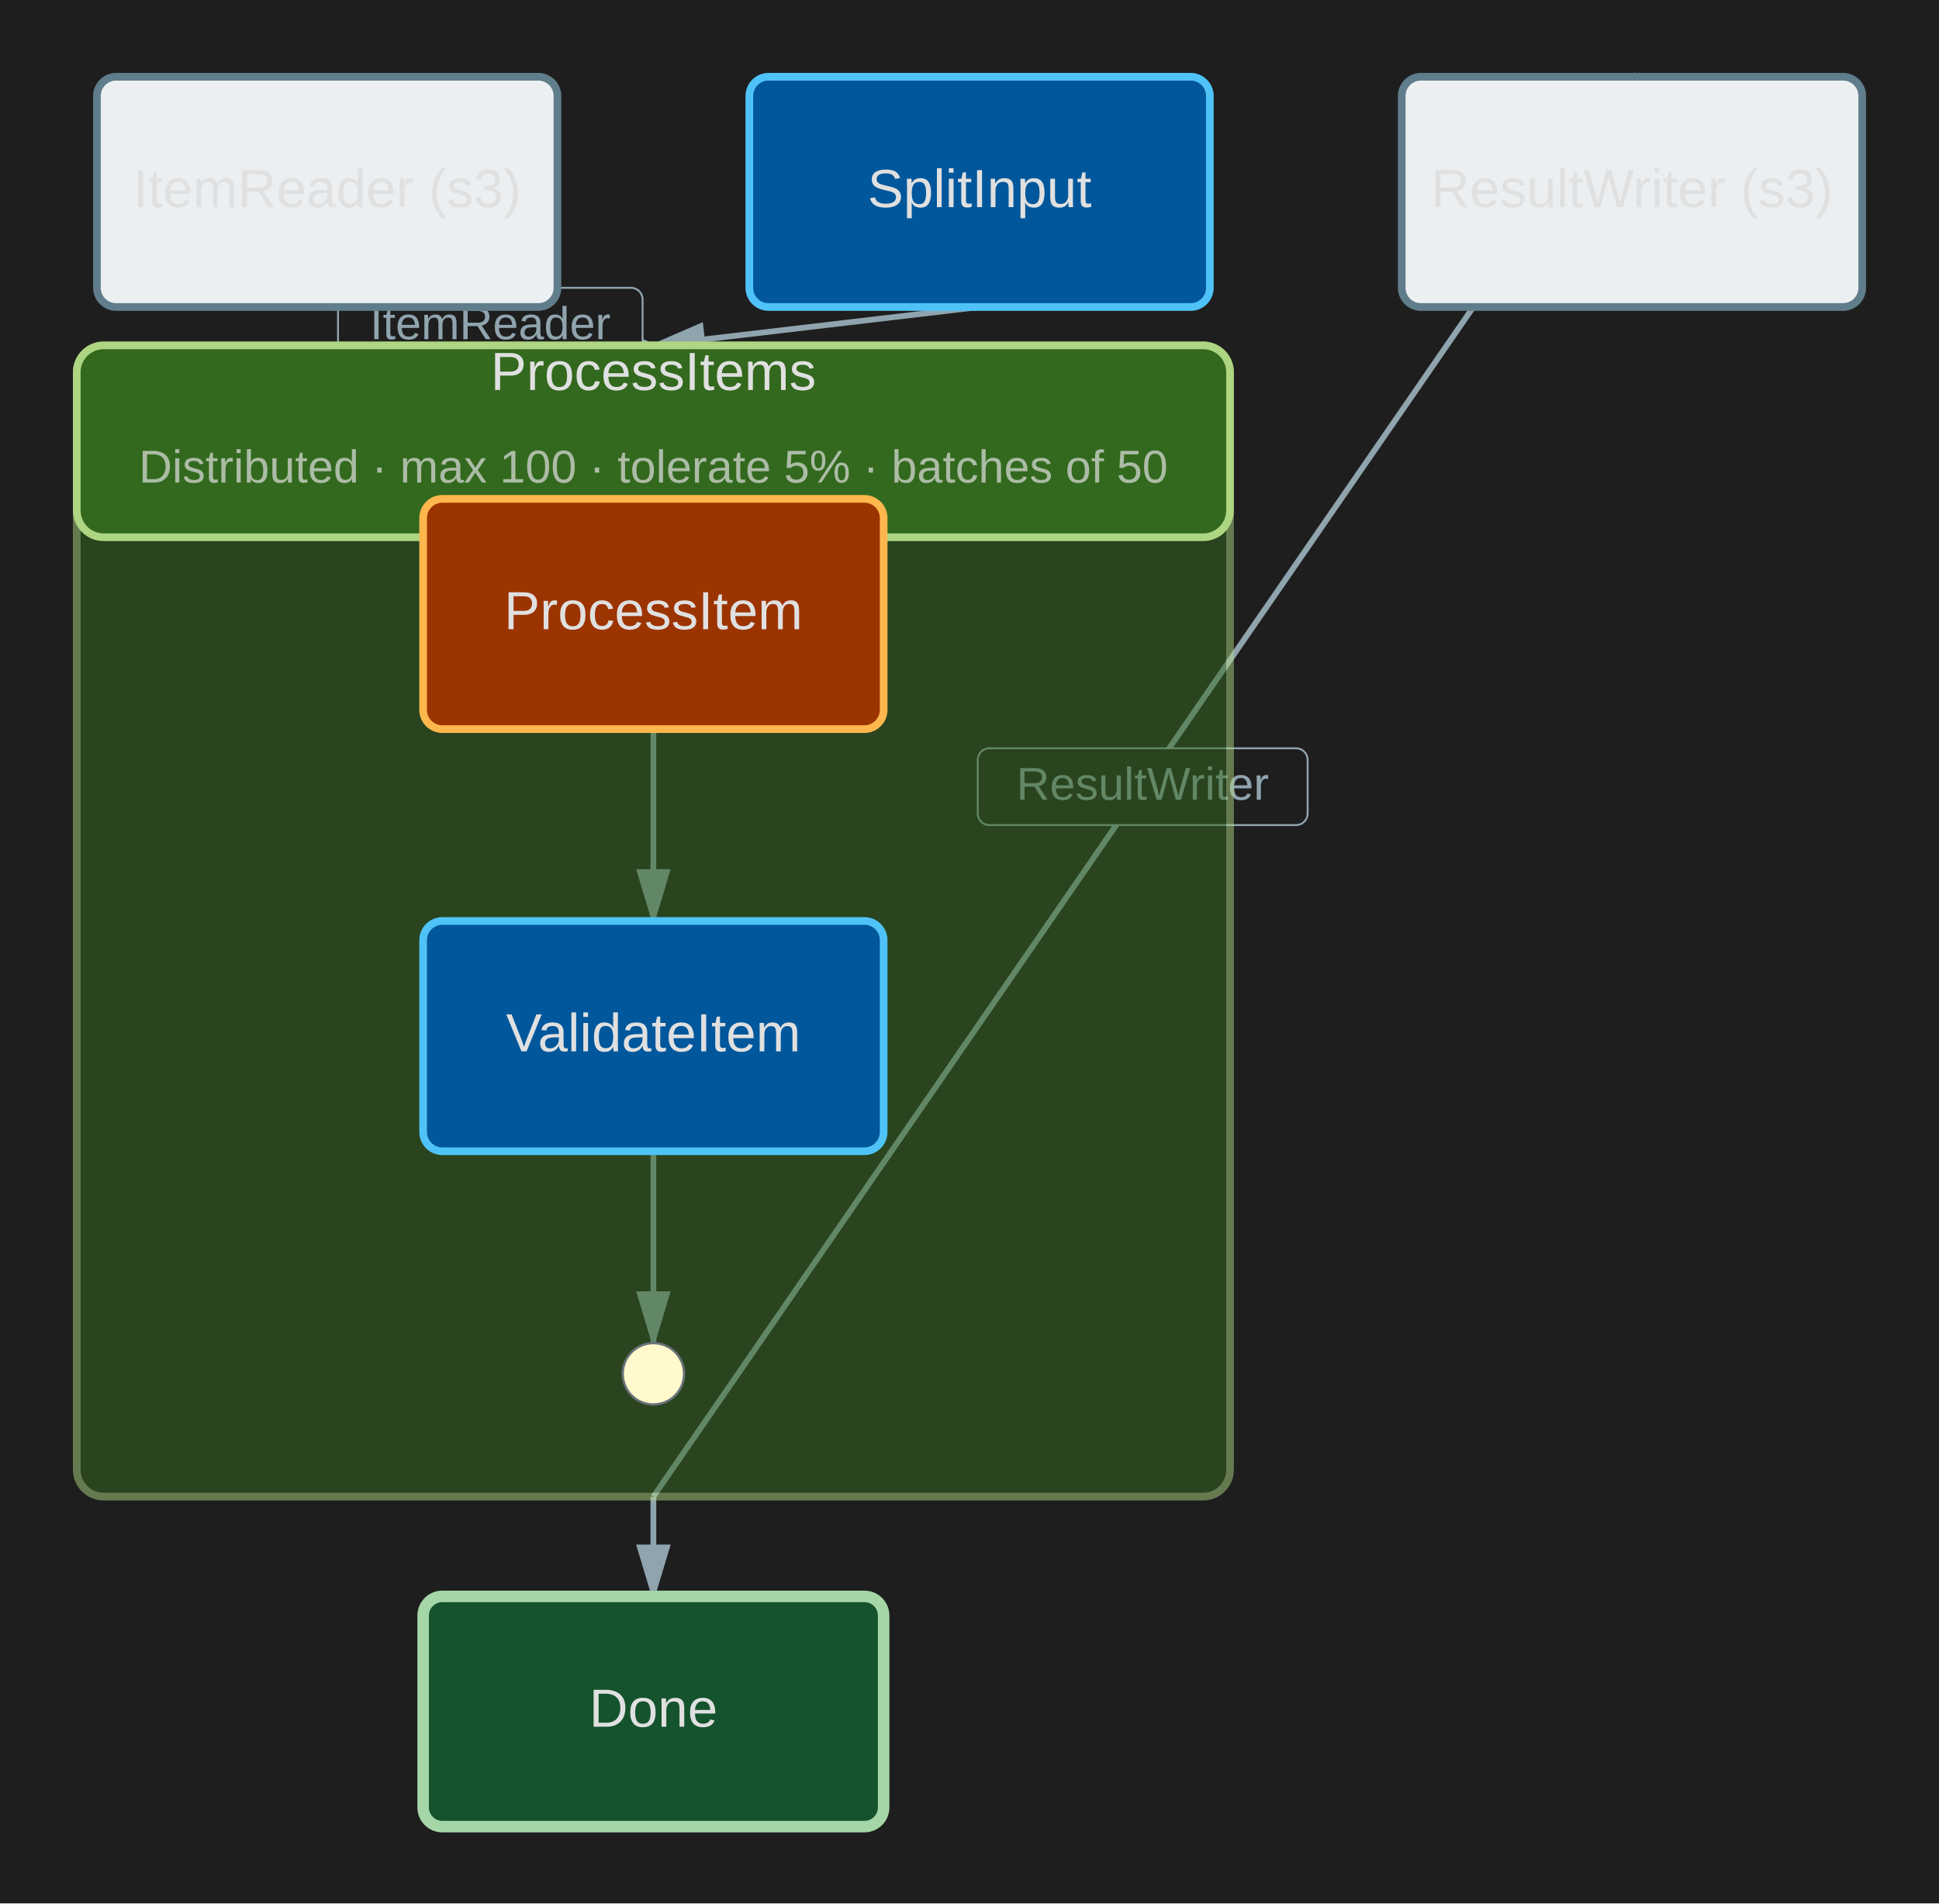
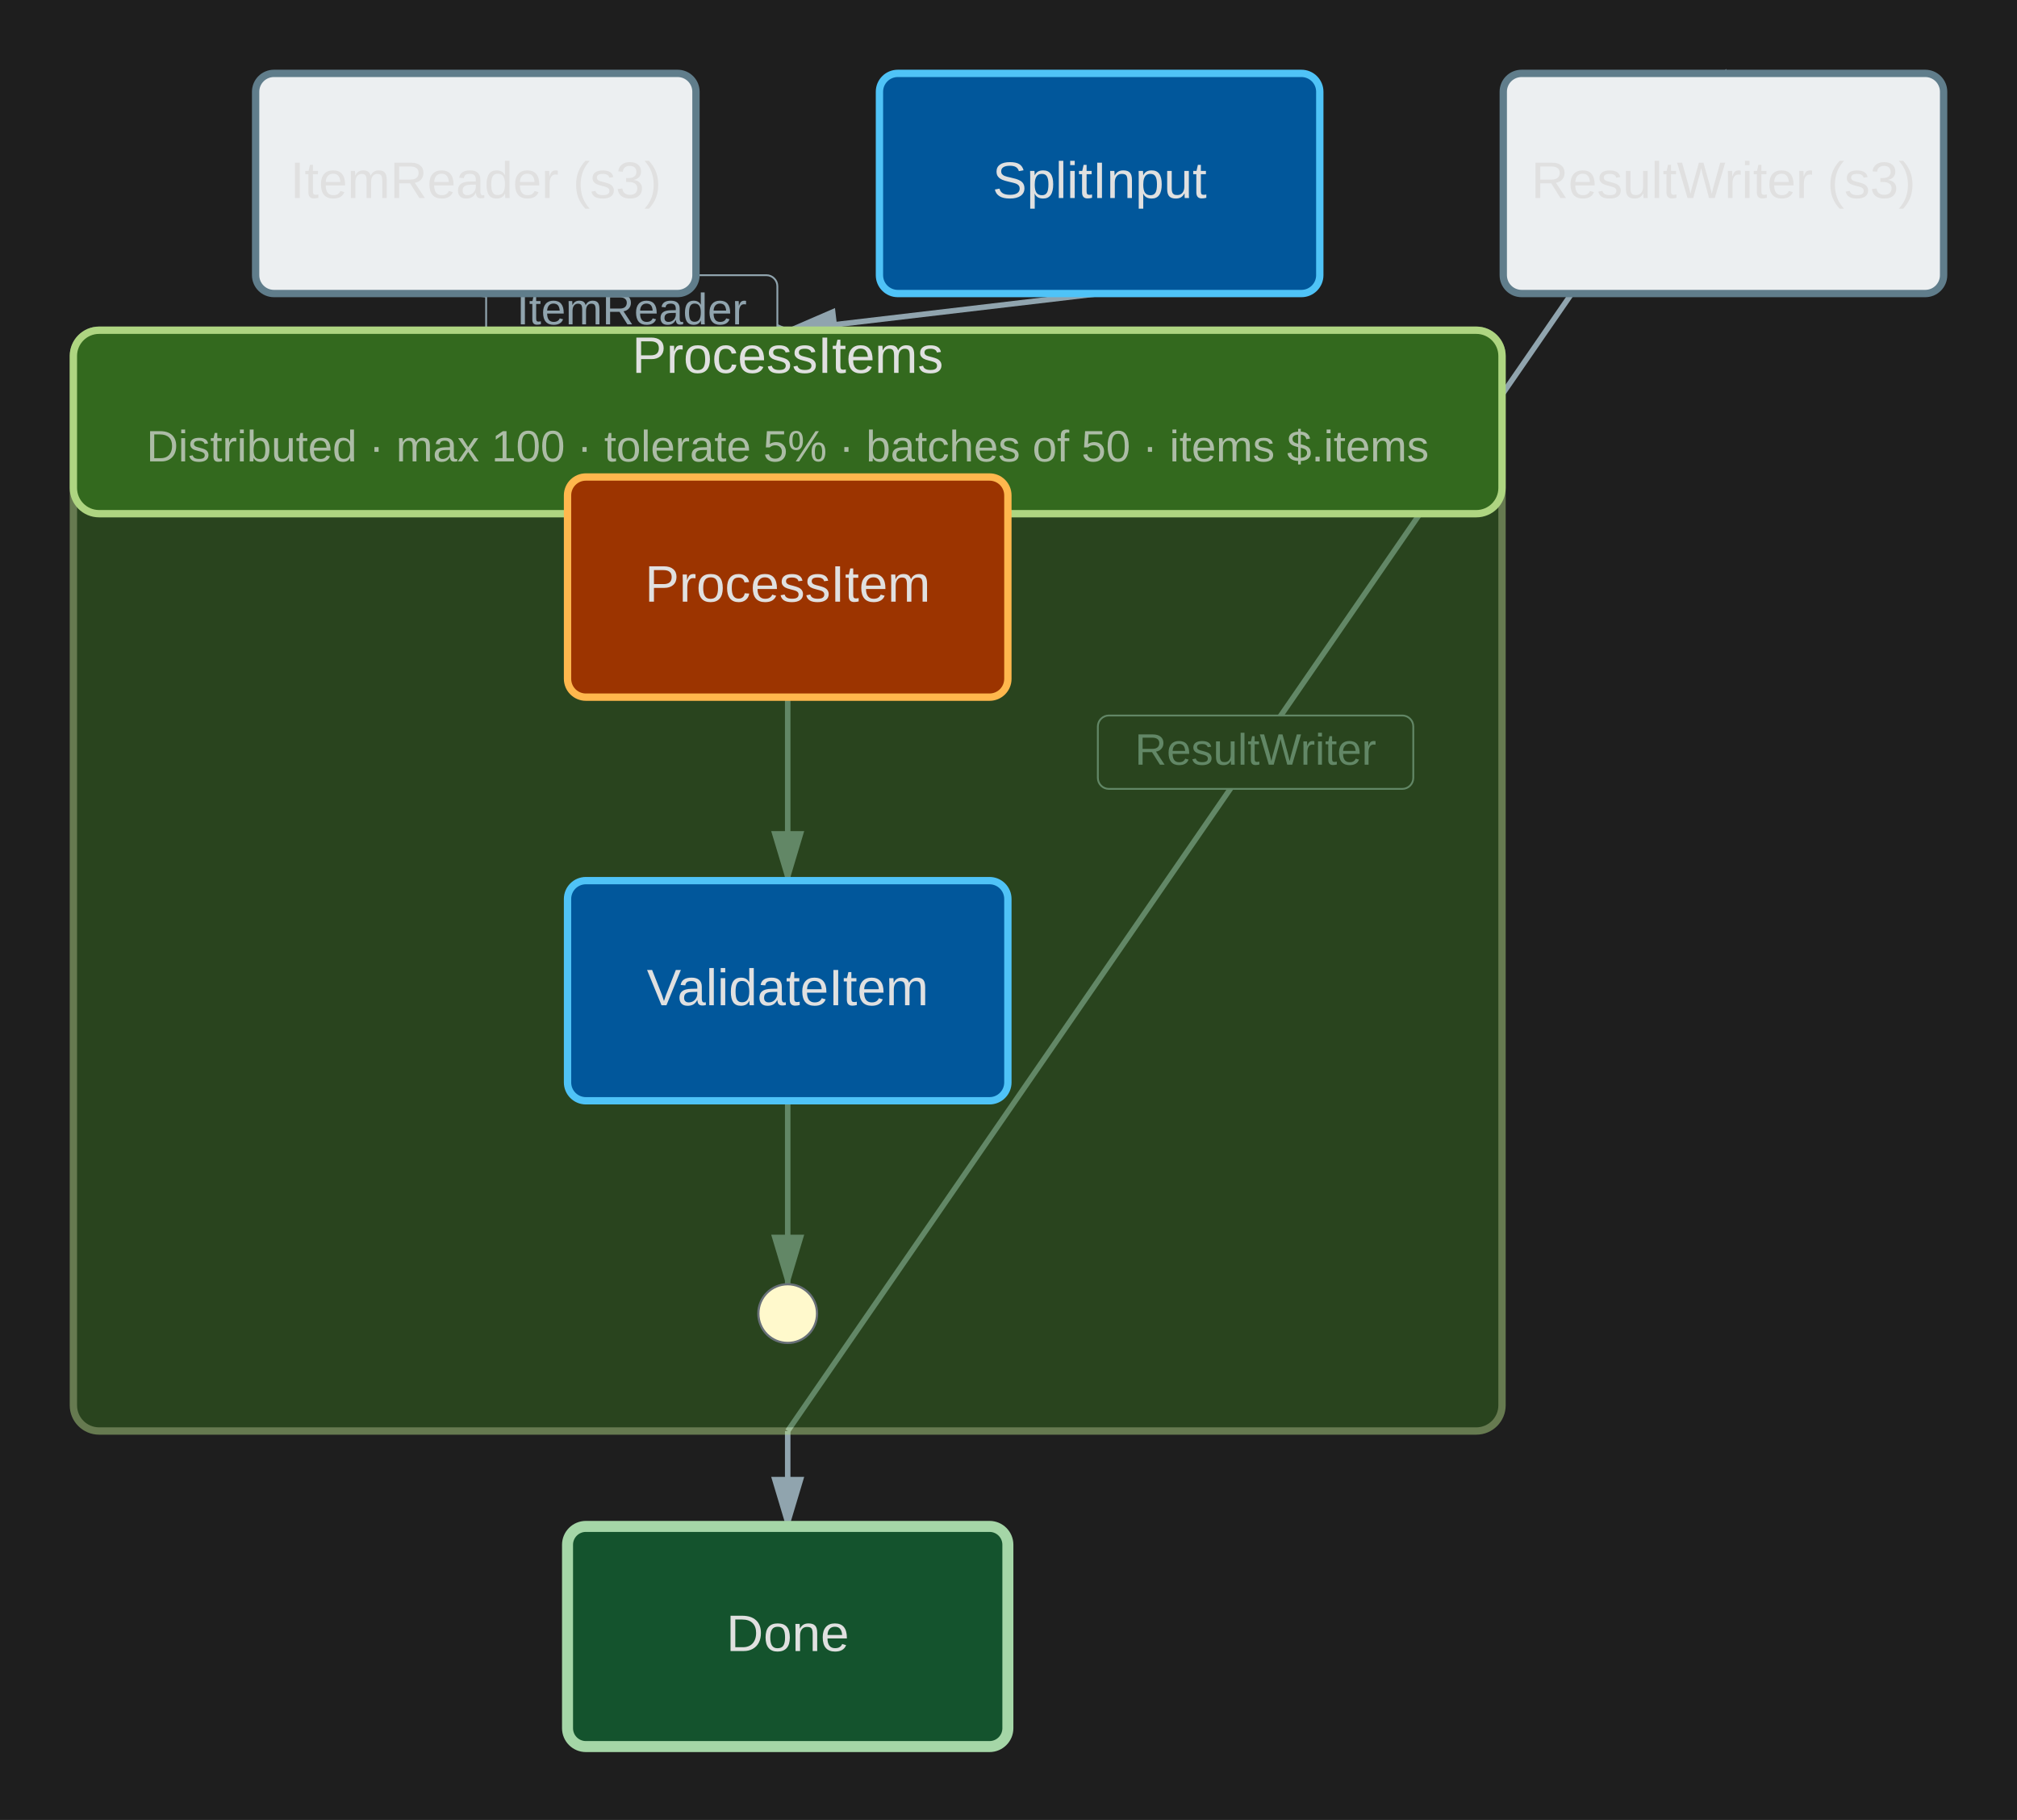
- <svg xmlns="http://www.w3.org/2000/svg" width="505.26" height="496" viewBox="-5.26 0 505.26 496">
-   <rect x="-5.26" y="0" width="505.26" height="496" fill="#1e1e1e" />
+ <svg xmlns="http://www.w3.org/2000/svg" width="549.66" height="496" viewBox="-49.66 0 549.66 496" role="graphics-document" aria-label="Distributed Map using ItemProcessor (modern syntax)">
+   <rect x="-49.66" y="0" width="549.66" height="496" fill="#1e1e1e" />
  <defs>
    <marker id="arrowhead-normal" markerWidth="10" markerHeight="10" refX="9" refY="3" orient="auto">
      <polygon points="0 0, 10 3, 0 6" fill="#90a4ae" />
    </marker>
    <marker id="arrowhead-error" markerWidth="10" markerHeight="10" refX="9" refY="3" orient="auto">
      <polygon points="0 0, 10 3, 0 6" fill="#ef5350" />
    </marker>
    <marker id="arrowhead-choice" markerWidth="10" markerHeight="10" refX="9" refY="3" orient="auto">
      <polygon points="0 0, 10 3, 0 6" fill="#ce93d8" />
    </marker>
    <marker id="arrowhead-default" markerWidth="10" markerHeight="10" refX="9" refY="3" orient="auto">
      <polygon points="0 0, 10 3, 0 6" fill="#ba68c8" />
    </marker>
    <marker id="arrowhead-retry" markerWidth="10" markerHeight="10" refX="9" refY="3" orient="auto">
      <polygon points="0 0, 10 3, 0 6" fill="#ffca28" />
    </marker>
  </defs>
  <g class="edges">
    <path d="M250,80L165,90" data-edge-id="SplitInput-&gt;ProcessItems#normal#0" fill="none" stroke="#90a4ae" stroke-width="1.5" marker-end="url(#arrowhead-normal)" />
    <path d="M80,80L165,90" data-edge-id="ProcessItems__itemreader-&gt;ProcessItems#normal#0" fill="none" stroke="#90a4ae" stroke-width="1.5" marker-end="url(#arrowhead-normal)" />
    <rect x="82.82" y="75" width="79.36" height="20" fill="#1e1e1e" stroke="#90a4ae" stroke-width="0.5" rx="3" />
    <text x="122.5" y="85" text-anchor="middle" dominant-baseline="middle" fill="#90a4ae" font-size="12" font-family="Arial, sans-serif">ItemReader</text>
    <path d="M165,390L420,20" data-edge-id="ProcessItems-&gt;ProcessItems__resultwriter#normal#0" fill="none" stroke="#90a4ae" stroke-width="1.5" marker-end="url(#arrowhead-normal)" />
    <rect x="249.52" y="195" width="85.96" height="20" fill="#1e1e1e" stroke="#90a4ae" stroke-width="0.5" rx="3" />
    <text x="292.5" y="205" text-anchor="middle" dominant-baseline="middle" fill="#90a4ae" font-size="12" font-family="Arial, sans-serif">ResultWriter</text>
    <path d="M165,140L165,130" data-edge-id="ProcessItems-&gt;ProcessItem#normal#0" fill="none" stroke="#90a4ae" stroke-width="1.5" marker-end="url(#arrowhead-normal)" />
    <path d="M165,190L165,194.167C165,198.333,165,206.667,165,215C165,223.333,165,231.667,165,235.833L165,240" data-edge-id="ProcessItem-&gt;ValidateItem#normal#0" fill="none" stroke="#90a4ae" stroke-width="1.5" marker-end="url(#arrowhead-normal)" />
    <path d="M165,300L165,304.167C165,308.333,165,316.667,165,325C165,333.333,165,341.667,165,345.833L165,350" data-edge-id="ValidateItem-&gt;ProcessItems__iterator__end#normal#0" fill="none" stroke="#90a4ae" stroke-width="1.5" marker-end="url(#arrowhead-normal)" />
    <path d="M165,390L165,416" data-edge-id="ProcessItems-&gt;Done#normal#0" fill="none" stroke="#90a4ae" stroke-width="1.5" marker-end="url(#arrowhead-normal)" />
  </g>
  <g class="containers">
    <g class="container container-Map" data-state-id="ProcessItems" data-state-type="Map" transform="translate(165, 240)">
-       <rect x="-150.26" y="-150" width="300.52" height="300" rx="7" fill="#33691e" stroke="#aed581" stroke-width="2" opacity="0.5" />
-       <rect x="-150.26" y="-150" width="300.52" height="50" rx="7" fill="#33691e" stroke="#aed581" stroke-width="2" />
+       <rect x="-194.66" y="-150" width="389.32" height="300" rx="7" fill="#33691e" stroke="#aed581" stroke-width="2" opacity="0.5" />
+       <rect x="-194.66" y="-150" width="389.32" height="50" rx="7" fill="#33691e" stroke="#aed581" stroke-width="2" />
      <text x="0" y="-142.35" text-anchor="middle" dominant-baseline="middle" fill="#e0e0e0" font-size="14" font-family="Arial, sans-serif">ProcessItems</text>
-       <text x="0" y="-117.65" text-anchor="middle" dominant-baseline="middle" fill="#e0e0e0" font-size="12" font-family="Arial, sans-serif" opacity="0.7">Distributed · max 100 · tolerate 5% · batches of 50</text>
+       <text x="0" y="-117.65" text-anchor="middle" dominant-baseline="middle" fill="#e0e0e0" font-size="12" font-family="Arial, sans-serif" opacity="0.7">Distributed · max 100 · tolerate 5% · batches of 50 · items $.items</text>
    </g>
  </g>
  <g class="nodes">
    <g class="node node-Pass" data-state-id="SplitInput" data-state-type="Pass" transform="translate(250, 50)">
      <rect x="-60" y="-30" width="120" height="60" rx="5" fill="#01579b" stroke="#4fc3f7" stroke-width="2" />
      <text x="0" y="0" text-anchor="middle" dominant-baseline="middle" fill="#e0e0e0" font-size="14" font-family="Arial, sans-serif">SplitInput</text>
    </g>
    <g class="node node-Task" data-state-id="ProcessItem" data-state-type="Task" transform="translate(165, 160)">
      <rect x="-60" y="-30" width="120" height="60" rx="5" fill="#9c3400" stroke="#ffb74d" stroke-width="2" />
      <text x="0" y="0" text-anchor="middle" dominant-baseline="middle" fill="#e0e0e0" font-size="14" font-family="Arial, sans-serif">ProcessItem</text>
    </g>
    <g class="node node-Pass" data-state-id="ValidateItem" data-state-type="Pass" transform="translate(165, 270)">
      <rect x="-60" y="-30" width="120" height="60" rx="5" fill="#01579b" stroke="#4fc3f7" stroke-width="2" />
      <text x="0" y="0" text-anchor="middle" dominant-baseline="middle" fill="#e0e0e0" font-size="14" font-family="Arial, sans-serif">ValidateItem</text>
    </g>
-     <g class="node node-IteratorEnd" data-state-id="ProcessItems__iterator__end" data-state-type="IteratorEnd" transform="translate(165, 358)">
+     <g class="node node-IteratorEnd" data-state-id="ProcessItems__iterator__end" data-state-type="IteratorEnd" transform="translate(165, 358)" aria-hidden="true">
      <circle r="8" fill="#fff9cc" stroke="#687078" stroke-width="0.6" />
      <text x="0" y="0" text-anchor="middle" dominant-baseline="middle" fill="#e0e0e0" font-size="14" font-family="Arial, sans-serif" />
    </g>
    <g class="node node-ItemReader" data-state-id="ProcessItems__itemreader" data-state-type="ItemReader" transform="translate(80, 50)">
      <rect x="-60" y="-30" width="120" height="60" rx="5" fill="#eceff1" stroke="#607d8b" stroke-width="2" />
      <text x="0" y="0" text-anchor="middle" dominant-baseline="middle" fill="#e0e0e0" font-size="14" font-family="Arial, sans-serif">ItemReader (s3)</text>
    </g>
    <g class="node node-ResultWriter" data-state-id="ProcessItems__resultwriter" data-state-type="ResultWriter" transform="translate(420, 50)">
      <rect x="-60" y="-30" width="120" height="60" rx="5" fill="#eceff1" stroke="#607d8b" stroke-width="2" />
      <text x="0" y="0" text-anchor="middle" dominant-baseline="middle" fill="#e0e0e0" font-size="14" font-family="Arial, sans-serif">ResultWriter (s3)</text>
    </g>
    <g class="node node-Succeed" data-state-id="Done" data-state-type="Succeed" transform="translate(165, 446)">
      <rect x="-60" y="-30" width="120" height="60" rx="5" fill="#14532d" stroke="#a5d6a7" stroke-width="3" />
      <text x="0" y="0" text-anchor="middle" dominant-baseline="middle" fill="#e0e0e0" font-size="14" font-family="Arial, sans-serif">Done</text>
    </g>
  </g>
</svg>
